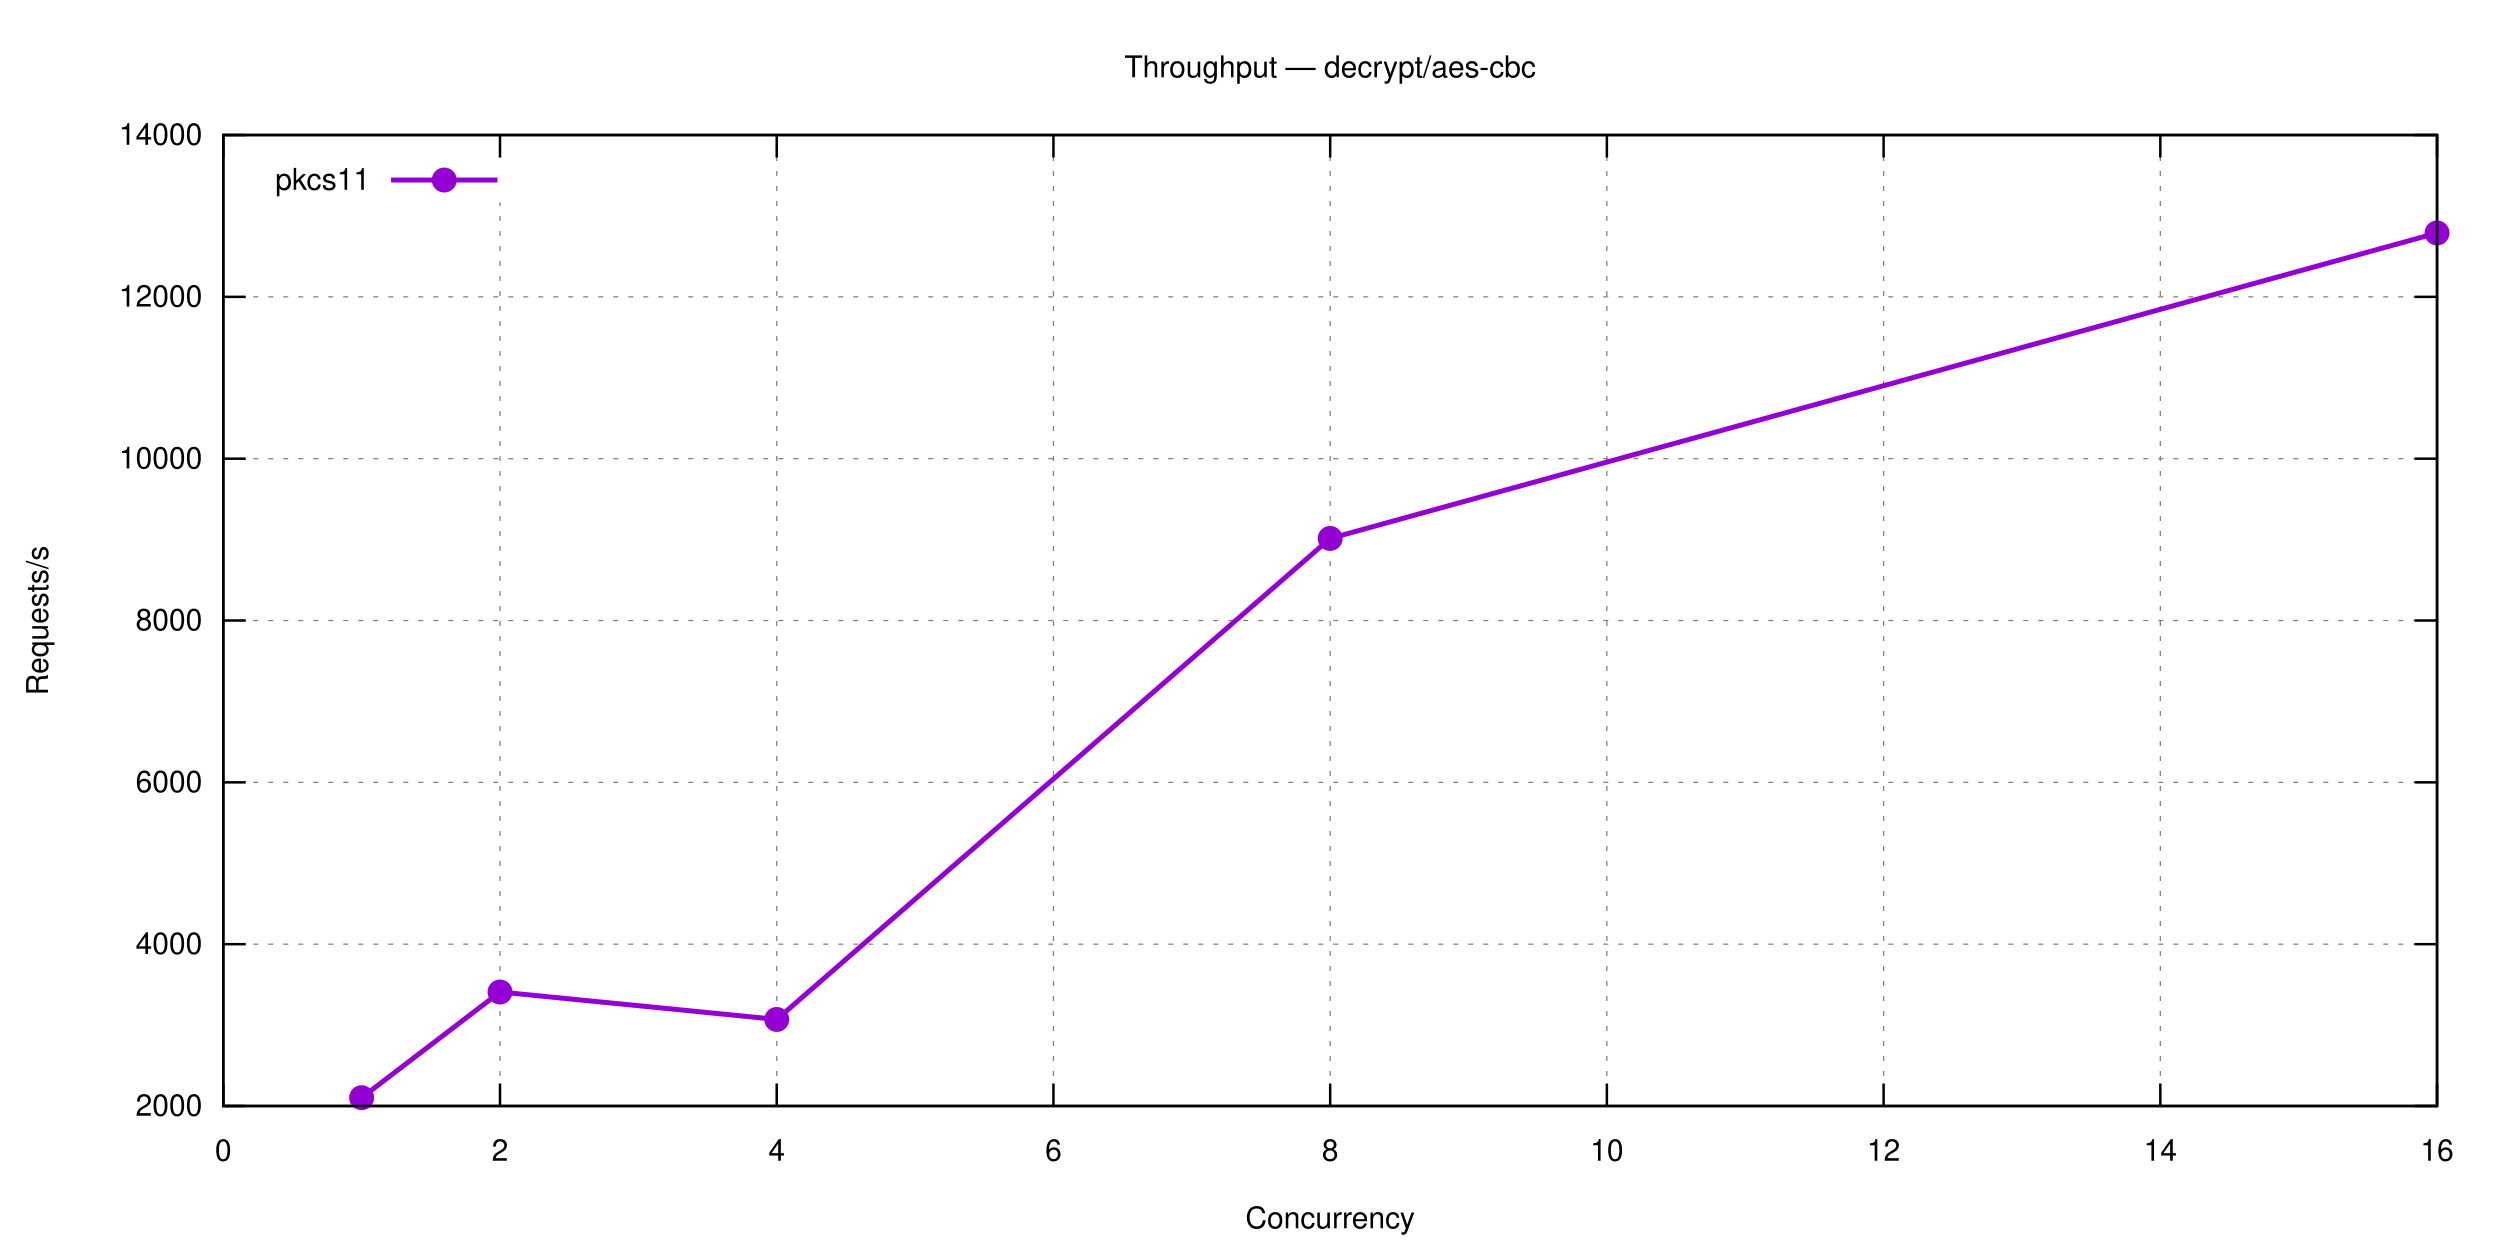
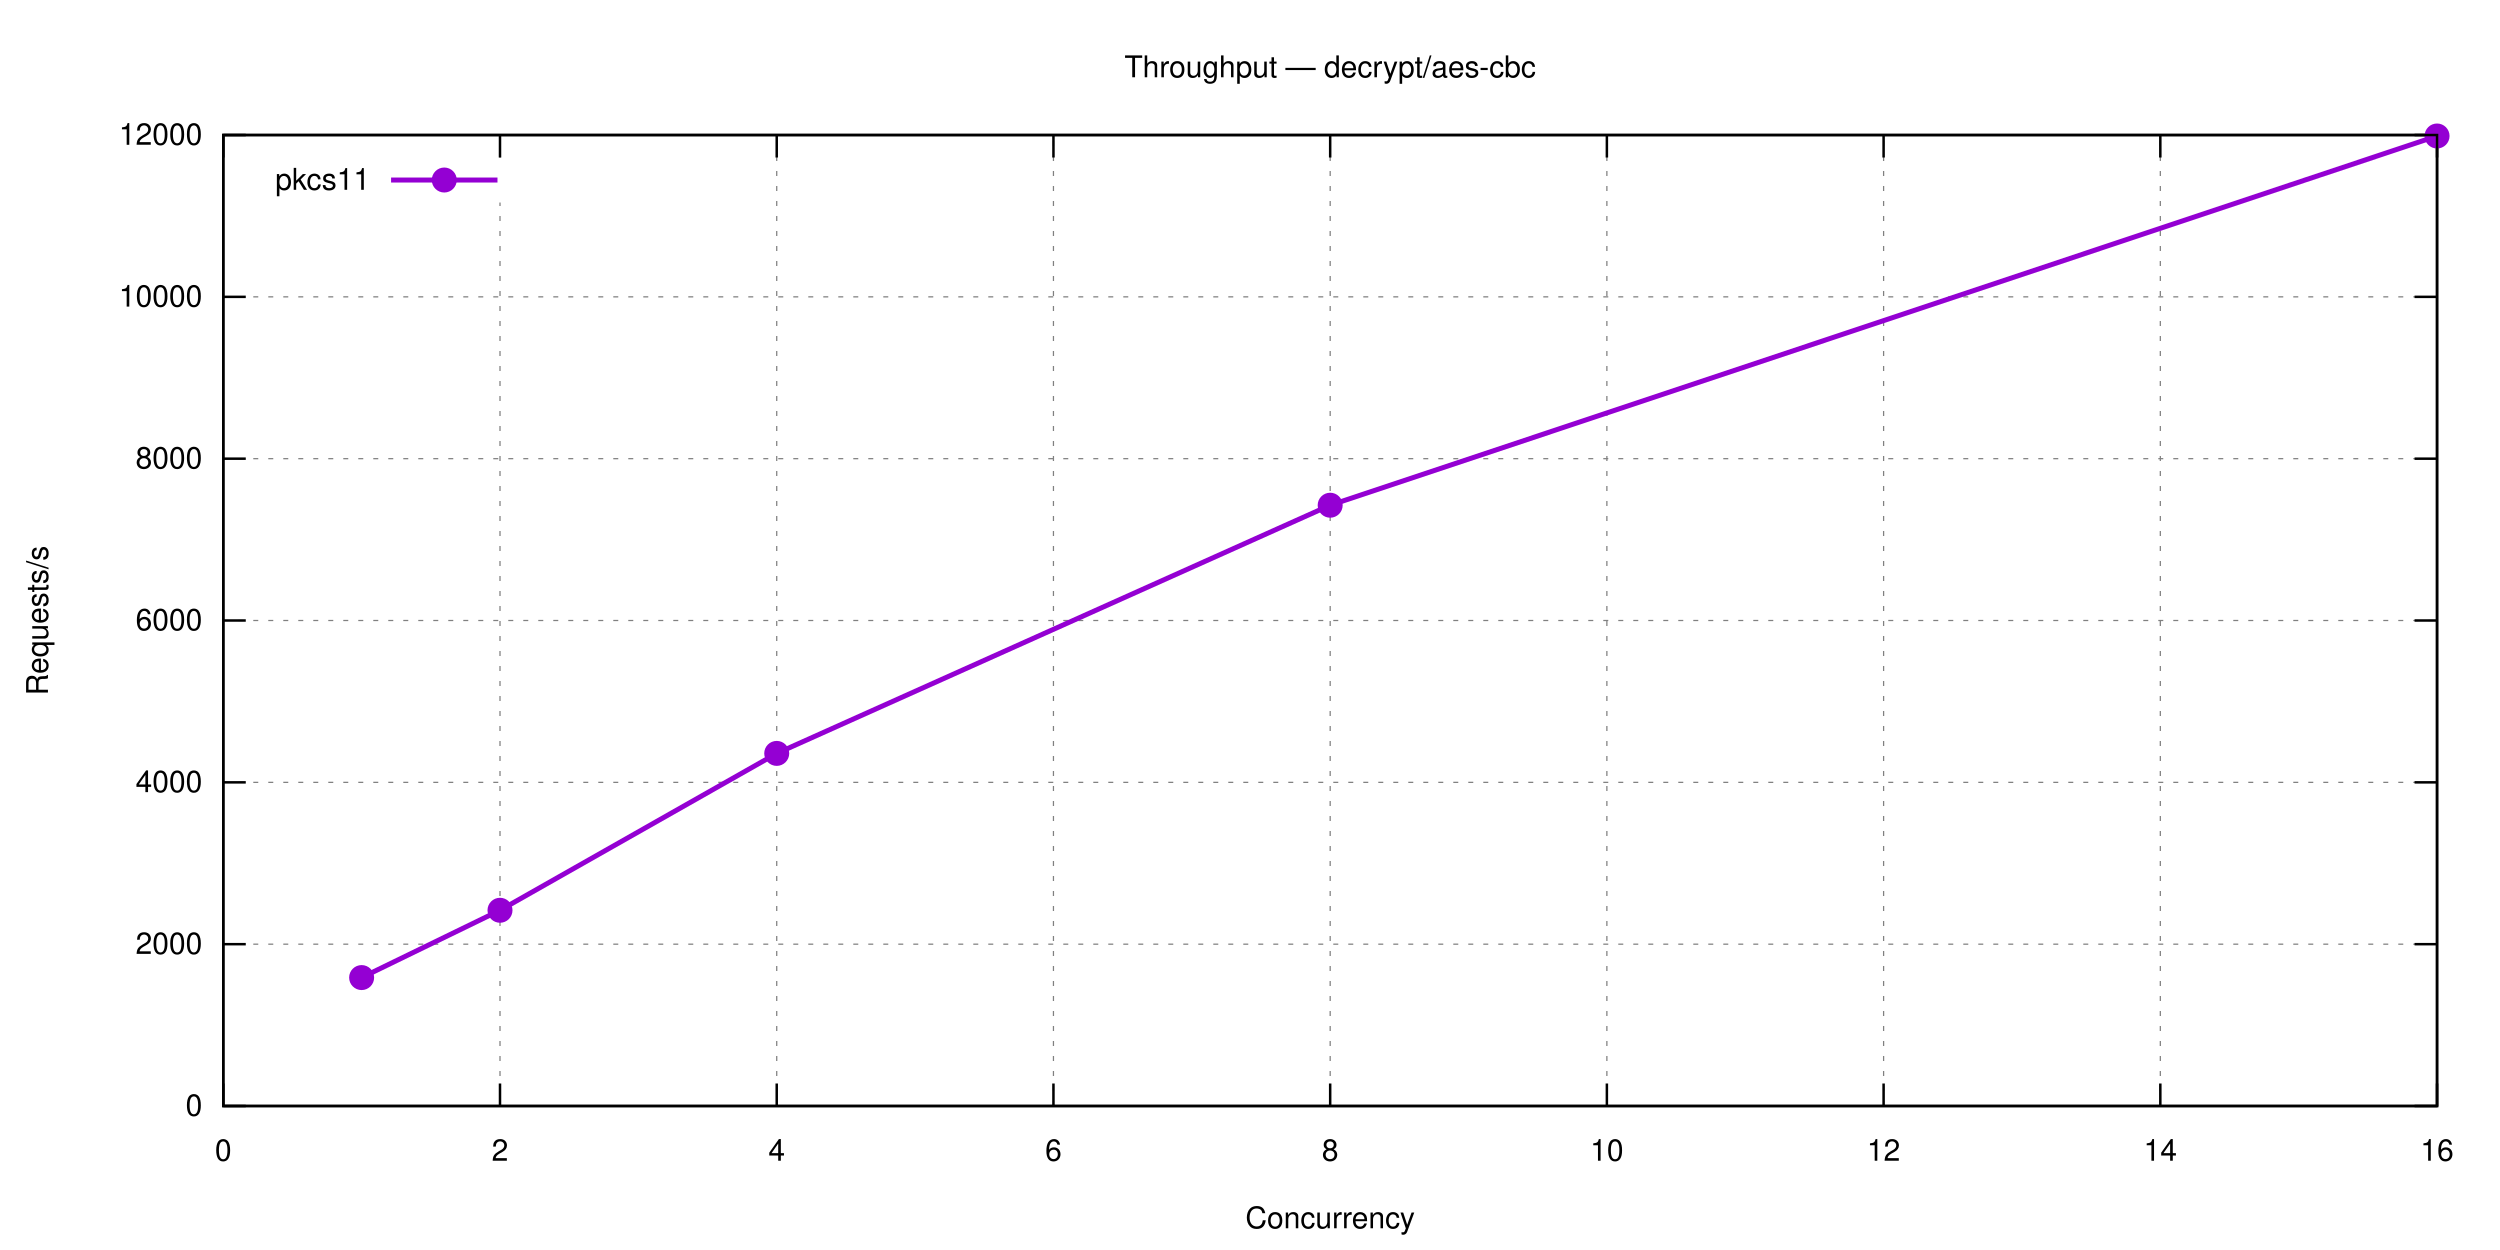
<svg xmlns="http://www.w3.org/2000/svg" xmlns:xlink="http://www.w3.org/1999/xlink" width="1000" height="500" viewBox="0 0 1000 500">
  <g id="gnuplot_canvas">
    <rect x="0" y="0" width="1000" height="500" fill="none" />
    <defs>
      <circle id="gpDot" r="0.5" stroke-width="0.5" stroke="currentColor" />
      <path id="gpPt0" stroke-width="0.222" stroke="currentColor" d="M-1,0 h2 M0,-1 v2" />
      <path id="gpPt1" stroke-width="0.222" stroke="currentColor" d="M-1,-1 L1,1 M1,-1 L-1,1" />
      <path id="gpPt2" stroke-width="0.222" stroke="currentColor" d="M-1,0 L1,0 M0,-1 L0,1 M-1,-1 L1,1 M-1,1 L1,-1" />
      <rect id="gpPt3" stroke-width="0.222" stroke="currentColor" x="-1" y="-1" width="2" height="2" />
      <rect id="gpPt4" stroke-width="0.222" stroke="currentColor" fill="currentColor" x="-1" y="-1" width="2" height="2" />
      <circle id="gpPt5" stroke-width="0.222" stroke="currentColor" cx="0" cy="0" r="1" />
      <use xlink:href="#gpPt5" id="gpPt6" fill="currentColor" stroke="none" />
      <path id="gpPt7" stroke-width="0.222" stroke="currentColor" d="M0,-1.33 L-1.33,0.67 L1.33,0.67 z" />
      <use xlink:href="#gpPt7" id="gpPt8" fill="currentColor" stroke="none" />
      <use xlink:href="#gpPt7" id="gpPt9" stroke="currentColor" transform="rotate(180)" />
      <use xlink:href="#gpPt9" id="gpPt10" fill="currentColor" stroke="none" />
      <use xlink:href="#gpPt3" id="gpPt11" stroke="currentColor" transform="rotate(45)" />
      <use xlink:href="#gpPt11" id="gpPt12" fill="currentColor" stroke="none" />
      <path id="gpPt13" stroke-width="0.222" stroke="currentColor" d="M0,1.330 L1.265,0.411 L0.782,-1.067 L-0.782,-1.076 L-1.265,0.411 z" />
      <use xlink:href="#gpPt13" id="gpPt14" fill="currentColor" stroke="none" />
      <filter id="textbox" filterUnits="objectBoundingBox" x="0" y="0" height="1" width="1">
        <feFlood flood-color="white" flood-opacity="1" result="bgnd" />
        <feComposite in="SourceGraphic" in2="bgnd" operator="atop" />
      </filter>
      <filter id="greybox" filterUnits="objectBoundingBox" x="0" y="0" height="1" width="1">
        <feFlood flood-color="lightgrey" flood-opacity="1" result="grey" />
        <feComposite in="SourceGraphic" in2="grey" operator="atop" />
      </filter>
    </defs>
    <g fill="none" color="white" stroke="currentColor" stroke-width="1.00" stroke-linecap="butt" stroke-linejoin="miter">
</g>
    <g fill="none" color="black" stroke="currentColor" stroke-width="1.00" stroke-linecap="butt" stroke-linejoin="miter">
</g>
    <g fill="none" color="black" stroke="black" stroke-width="0.50" stroke-linecap="butt" stroke-linejoin="miter">
</g>
    <g fill="none" color="gray" stroke="currentColor" stroke-width="0.50" stroke-linecap="butt" stroke-linejoin="miter">
      <path stroke="gray" stroke-dasharray="2,4" class="gridline" d="M89.31,442.40 L974.82,442.40  " />
    </g>
    <g fill="none" color="gray" stroke="gray" stroke-width="1.00" stroke-linecap="butt" stroke-linejoin="miter">
</g>
    <g fill="none" color="black" stroke="currentColor" stroke-width="1.00" stroke-linecap="butt" stroke-linejoin="miter">
      <path stroke="black" d="M89.31,442.40 L98.31,442.40 M974.82,442.40 L965.82,442.40  " />
      <g transform="translate(80.92,446.30)" stroke="none" fill="black" font-family="Helvetica" font-size="12.00" text-anchor="end">
        <text>
-           <tspan font-family="Helvetica"> 2000</tspan>
+           <tspan font-family="Helvetica"> 0</tspan>
        </text>
      </g>
    </g>
    <g fill="none" color="black" stroke="currentColor" stroke-width="1.00" stroke-linecap="butt" stroke-linejoin="miter">
</g>
    <g fill="none" color="black" stroke="black" stroke-width="0.50" stroke-linecap="butt" stroke-linejoin="miter">
</g>
    <g fill="none" color="gray" stroke="currentColor" stroke-width="0.50" stroke-linecap="butt" stroke-linejoin="miter">
      <path stroke="gray" stroke-dasharray="2,4" class="gridline" d="M89.31,377.67 L974.82,377.67  " />
    </g>
    <g fill="none" color="gray" stroke="gray" stroke-width="1.00" stroke-linecap="butt" stroke-linejoin="miter">
</g>
    <g fill="none" color="black" stroke="currentColor" stroke-width="1.00" stroke-linecap="butt" stroke-linejoin="miter">
      <path stroke="black" d="M89.31,377.67 L98.31,377.67 M974.82,377.67 L965.82,377.67  " />
      <g transform="translate(80.92,381.57)" stroke="none" fill="black" font-family="Helvetica" font-size="12.00" text-anchor="end">
        <text>
-           <tspan font-family="Helvetica"> 4000</tspan>
+           <tspan font-family="Helvetica"> 2000</tspan>
        </text>
      </g>
    </g>
    <g fill="none" color="black" stroke="currentColor" stroke-width="1.00" stroke-linecap="butt" stroke-linejoin="miter">
</g>
    <g fill="none" color="black" stroke="black" stroke-width="0.50" stroke-linecap="butt" stroke-linejoin="miter">
</g>
    <g fill="none" color="gray" stroke="currentColor" stroke-width="0.50" stroke-linecap="butt" stroke-linejoin="miter">
      <path stroke="gray" stroke-dasharray="2,4" class="gridline" d="M89.31,312.94 L974.82,312.94  " />
    </g>
    <g fill="none" color="gray" stroke="gray" stroke-width="1.00" stroke-linecap="butt" stroke-linejoin="miter">
</g>
    <g fill="none" color="black" stroke="currentColor" stroke-width="1.00" stroke-linecap="butt" stroke-linejoin="miter">
      <path stroke="black" d="M89.31,312.94 L98.31,312.94 M974.82,312.94 L965.82,312.94  " />
      <g transform="translate(80.92,316.84)" stroke="none" fill="black" font-family="Helvetica" font-size="12.00" text-anchor="end">
        <text>
-           <tspan font-family="Helvetica"> 6000</tspan>
+           <tspan font-family="Helvetica"> 4000</tspan>
        </text>
      </g>
    </g>
    <g fill="none" color="black" stroke="currentColor" stroke-width="1.00" stroke-linecap="butt" stroke-linejoin="miter">
</g>
    <g fill="none" color="black" stroke="black" stroke-width="0.50" stroke-linecap="butt" stroke-linejoin="miter">
</g>
    <g fill="none" color="gray" stroke="currentColor" stroke-width="0.50" stroke-linecap="butt" stroke-linejoin="miter">
      <path stroke="gray" stroke-dasharray="2,4" class="gridline" d="M89.31,248.20 L974.82,248.20  " />
    </g>
    <g fill="none" color="gray" stroke="gray" stroke-width="1.00" stroke-linecap="butt" stroke-linejoin="miter">
</g>
    <g fill="none" color="black" stroke="currentColor" stroke-width="1.00" stroke-linecap="butt" stroke-linejoin="miter">
      <path stroke="black" d="M89.31,248.20 L98.31,248.20 M974.82,248.20 L965.82,248.20  " />
      <g transform="translate(80.92,252.10)" stroke="none" fill="black" font-family="Helvetica" font-size="12.00" text-anchor="end">
        <text>
-           <tspan font-family="Helvetica"> 8000</tspan>
+           <tspan font-family="Helvetica"> 6000</tspan>
        </text>
      </g>
    </g>
    <g fill="none" color="black" stroke="currentColor" stroke-width="1.00" stroke-linecap="butt" stroke-linejoin="miter">
</g>
    <g fill="none" color="black" stroke="black" stroke-width="0.50" stroke-linecap="butt" stroke-linejoin="miter">
</g>
    <g fill="none" color="gray" stroke="currentColor" stroke-width="0.50" stroke-linecap="butt" stroke-linejoin="miter">
      <path stroke="gray" stroke-dasharray="2,4" class="gridline" d="M89.31,183.47 L974.82,183.47  " />
    </g>
    <g fill="none" color="gray" stroke="gray" stroke-width="1.00" stroke-linecap="butt" stroke-linejoin="miter">
</g>
    <g fill="none" color="black" stroke="currentColor" stroke-width="1.00" stroke-linecap="butt" stroke-linejoin="miter">
      <path stroke="black" d="M89.31,183.47 L98.31,183.47 M974.82,183.47 L965.82,183.47  " />
      <g transform="translate(80.92,187.37)" stroke="none" fill="black" font-family="Helvetica" font-size="12.00" text-anchor="end">
        <text>
-           <tspan font-family="Helvetica"> 10000</tspan>
+           <tspan font-family="Helvetica"> 8000</tspan>
        </text>
      </g>
    </g>
    <g fill="none" color="black" stroke="currentColor" stroke-width="1.00" stroke-linecap="butt" stroke-linejoin="miter">
</g>
    <g fill="none" color="black" stroke="black" stroke-width="0.50" stroke-linecap="butt" stroke-linejoin="miter">
</g>
    <g fill="none" color="gray" stroke="currentColor" stroke-width="0.50" stroke-linecap="butt" stroke-linejoin="miter">
      <path stroke="gray" stroke-dasharray="2,4" class="gridline" d="M89.31,118.74 L974.82,118.74  " />
    </g>
    <g fill="none" color="gray" stroke="gray" stroke-width="1.00" stroke-linecap="butt" stroke-linejoin="miter">
</g>
    <g fill="none" color="black" stroke="currentColor" stroke-width="1.00" stroke-linecap="butt" stroke-linejoin="miter">
      <path stroke="black" d="M89.31,118.74 L98.31,118.74 M974.82,118.74 L965.82,118.74  " />
      <g transform="translate(80.92,122.64)" stroke="none" fill="black" font-family="Helvetica" font-size="12.00" text-anchor="end">
        <text>
-           <tspan font-family="Helvetica"> 12000</tspan>
+           <tspan font-family="Helvetica"> 10000</tspan>
        </text>
      </g>
    </g>
    <g fill="none" color="black" stroke="currentColor" stroke-width="1.00" stroke-linecap="butt" stroke-linejoin="miter">
</g>
    <g fill="none" color="black" stroke="black" stroke-width="0.50" stroke-linecap="butt" stroke-linejoin="miter">
</g>
    <g fill="none" color="gray" stroke="currentColor" stroke-width="0.50" stroke-linecap="butt" stroke-linejoin="miter">
      <path stroke="gray" stroke-dasharray="2,4" class="gridline" d="M89.31,54.01 L974.82,54.01  " />
    </g>
    <g fill="none" color="gray" stroke="gray" stroke-width="1.00" stroke-linecap="butt" stroke-linejoin="miter">
</g>
    <g fill="none" color="black" stroke="currentColor" stroke-width="1.00" stroke-linecap="butt" stroke-linejoin="miter">
      <path stroke="black" d="M89.31,54.01 L98.31,54.01 M974.82,54.01 L965.82,54.01  " />
      <g transform="translate(80.92,57.91)" stroke="none" fill="black" font-family="Helvetica" font-size="12.00" text-anchor="end">
        <text>
-           <tspan font-family="Helvetica"> 14000</tspan>
+           <tspan font-family="Helvetica"> 12000</tspan>
        </text>
      </g>
    </g>
    <g fill="none" color="black" stroke="currentColor" stroke-width="1.00" stroke-linecap="butt" stroke-linejoin="miter">
</g>
    <g fill="none" color="black" stroke="black" stroke-width="0.50" stroke-linecap="butt" stroke-linejoin="miter">
</g>
    <g fill="none" color="gray" stroke="currentColor" stroke-width="0.50" stroke-linecap="butt" stroke-linejoin="miter">
      <path stroke="gray" stroke-dasharray="2,4" class="gridline" d="M89.31,442.40 L89.31,54.01  " />
    </g>
    <g fill="none" color="gray" stroke="gray" stroke-width="1.00" stroke-linecap="butt" stroke-linejoin="miter">
</g>
    <g fill="none" color="black" stroke="currentColor" stroke-width="1.00" stroke-linecap="butt" stroke-linejoin="miter">
      <path stroke="black" d="M89.31,442.40 L89.31,433.40 M89.31,54.01 L89.31,63.01  " />
      <g transform="translate(89.31,464.30)" stroke="none" fill="black" font-family="Helvetica" font-size="12.00" text-anchor="middle">
        <text>
          <tspan font-family="Helvetica"> 0</tspan>
        </text>
      </g>
    </g>
    <g fill="none" color="black" stroke="currentColor" stroke-width="1.00" stroke-linecap="butt" stroke-linejoin="miter">
</g>
    <g fill="none" color="black" stroke="black" stroke-width="0.50" stroke-linecap="butt" stroke-linejoin="miter">
</g>
    <g fill="none" color="gray" stroke="currentColor" stroke-width="0.50" stroke-linecap="butt" stroke-linejoin="miter">
      <path stroke="gray" stroke-dasharray="2,4" class="gridline" d="M200.00,442.40 L200.00,81.01 M200.00,63.01 L200.00,54.01  " />
    </g>
    <g fill="none" color="gray" stroke="gray" stroke-width="1.00" stroke-linecap="butt" stroke-linejoin="miter">
</g>
    <g fill="none" color="black" stroke="currentColor" stroke-width="1.00" stroke-linecap="butt" stroke-linejoin="miter">
      <path stroke="black" d="M200.00,442.40 L200.00,433.40 M200.00,54.01 L200.00,63.01  " />
      <g transform="translate(200.00,464.30)" stroke="none" fill="black" font-family="Helvetica" font-size="12.00" text-anchor="middle">
        <text>
          <tspan font-family="Helvetica"> 2</tspan>
        </text>
      </g>
    </g>
    <g fill="none" color="black" stroke="currentColor" stroke-width="1.00" stroke-linecap="butt" stroke-linejoin="miter">
</g>
    <g fill="none" color="black" stroke="black" stroke-width="0.50" stroke-linecap="butt" stroke-linejoin="miter">
</g>
    <g fill="none" color="gray" stroke="currentColor" stroke-width="0.50" stroke-linecap="butt" stroke-linejoin="miter">
      <path stroke="gray" stroke-dasharray="2,4" class="gridline" d="M310.69,442.40 L310.69,54.01  " />
    </g>
    <g fill="none" color="gray" stroke="gray" stroke-width="1.00" stroke-linecap="butt" stroke-linejoin="miter">
</g>
    <g fill="none" color="black" stroke="currentColor" stroke-width="1.00" stroke-linecap="butt" stroke-linejoin="miter">
      <path stroke="black" d="M310.69,442.40 L310.69,433.40 M310.69,54.01 L310.69,63.01  " />
      <g transform="translate(310.69,464.30)" stroke="none" fill="black" font-family="Helvetica" font-size="12.00" text-anchor="middle">
        <text>
          <tspan font-family="Helvetica"> 4</tspan>
        </text>
      </g>
    </g>
    <g fill="none" color="black" stroke="currentColor" stroke-width="1.00" stroke-linecap="butt" stroke-linejoin="miter">
</g>
    <g fill="none" color="black" stroke="black" stroke-width="0.50" stroke-linecap="butt" stroke-linejoin="miter">
</g>
    <g fill="none" color="gray" stroke="currentColor" stroke-width="0.50" stroke-linecap="butt" stroke-linejoin="miter">
      <path stroke="gray" stroke-dasharray="2,4" class="gridline" d="M421.38,442.40 L421.38,54.01  " />
    </g>
    <g fill="none" color="gray" stroke="gray" stroke-width="1.00" stroke-linecap="butt" stroke-linejoin="miter">
</g>
    <g fill="none" color="black" stroke="currentColor" stroke-width="1.00" stroke-linecap="butt" stroke-linejoin="miter">
      <path stroke="black" d="M421.38,442.40 L421.38,433.40 M421.38,54.01 L421.38,63.01  " />
      <g transform="translate(421.38,464.30)" stroke="none" fill="black" font-family="Helvetica" font-size="12.00" text-anchor="middle">
        <text>
          <tspan font-family="Helvetica"> 6</tspan>
        </text>
      </g>
    </g>
    <g fill="none" color="black" stroke="currentColor" stroke-width="1.00" stroke-linecap="butt" stroke-linejoin="miter">
</g>
    <g fill="none" color="black" stroke="black" stroke-width="0.50" stroke-linecap="butt" stroke-linejoin="miter">
</g>
    <g fill="none" color="gray" stroke="currentColor" stroke-width="0.50" stroke-linecap="butt" stroke-linejoin="miter">
      <path stroke="gray" stroke-dasharray="2,4" class="gridline" d="M532.07,442.40 L532.07,54.01  " />
    </g>
    <g fill="none" color="gray" stroke="gray" stroke-width="1.00" stroke-linecap="butt" stroke-linejoin="miter">
</g>
    <g fill="none" color="black" stroke="currentColor" stroke-width="1.00" stroke-linecap="butt" stroke-linejoin="miter">
      <path stroke="black" d="M532.07,442.40 L532.07,433.40 M532.07,54.01 L532.07,63.01  " />
      <g transform="translate(532.07,464.30)" stroke="none" fill="black" font-family="Helvetica" font-size="12.00" text-anchor="middle">
        <text>
          <tspan font-family="Helvetica"> 8</tspan>
        </text>
      </g>
    </g>
    <g fill="none" color="black" stroke="currentColor" stroke-width="1.00" stroke-linecap="butt" stroke-linejoin="miter">
</g>
    <g fill="none" color="black" stroke="black" stroke-width="0.50" stroke-linecap="butt" stroke-linejoin="miter">
</g>
    <g fill="none" color="gray" stroke="currentColor" stroke-width="0.50" stroke-linecap="butt" stroke-linejoin="miter">
      <path stroke="gray" stroke-dasharray="2,4" class="gridline" d="M642.75,442.40 L642.75,54.01  " />
    </g>
    <g fill="none" color="gray" stroke="gray" stroke-width="1.00" stroke-linecap="butt" stroke-linejoin="miter">
</g>
    <g fill="none" color="black" stroke="currentColor" stroke-width="1.00" stroke-linecap="butt" stroke-linejoin="miter">
      <path stroke="black" d="M642.75,442.40 L642.75,433.40 M642.75,54.01 L642.75,63.01  " />
      <g transform="translate(642.75,464.30)" stroke="none" fill="black" font-family="Helvetica" font-size="12.00" text-anchor="middle">
        <text>
          <tspan font-family="Helvetica"> 10</tspan>
        </text>
      </g>
    </g>
    <g fill="none" color="black" stroke="currentColor" stroke-width="1.00" stroke-linecap="butt" stroke-linejoin="miter">
</g>
    <g fill="none" color="black" stroke="black" stroke-width="0.50" stroke-linecap="butt" stroke-linejoin="miter">
</g>
    <g fill="none" color="gray" stroke="currentColor" stroke-width="0.50" stroke-linecap="butt" stroke-linejoin="miter">
      <path stroke="gray" stroke-dasharray="2,4" class="gridline" d="M753.44,442.40 L753.44,54.01  " />
    </g>
    <g fill="none" color="gray" stroke="gray" stroke-width="1.00" stroke-linecap="butt" stroke-linejoin="miter">
</g>
    <g fill="none" color="black" stroke="currentColor" stroke-width="1.00" stroke-linecap="butt" stroke-linejoin="miter">
      <path stroke="black" d="M753.44,442.40 L753.44,433.40 M753.44,54.01 L753.44,63.01  " />
      <g transform="translate(753.44,464.30)" stroke="none" fill="black" font-family="Helvetica" font-size="12.00" text-anchor="middle">
        <text>
          <tspan font-family="Helvetica"> 12</tspan>
        </text>
      </g>
    </g>
    <g fill="none" color="black" stroke="currentColor" stroke-width="1.00" stroke-linecap="butt" stroke-linejoin="miter">
</g>
    <g fill="none" color="black" stroke="black" stroke-width="0.50" stroke-linecap="butt" stroke-linejoin="miter">
</g>
    <g fill="none" color="gray" stroke="currentColor" stroke-width="0.50" stroke-linecap="butt" stroke-linejoin="miter">
      <path stroke="gray" stroke-dasharray="2,4" class="gridline" d="M864.13,442.40 L864.13,54.01  " />
    </g>
    <g fill="none" color="gray" stroke="gray" stroke-width="1.00" stroke-linecap="butt" stroke-linejoin="miter">
</g>
    <g fill="none" color="black" stroke="currentColor" stroke-width="1.00" stroke-linecap="butt" stroke-linejoin="miter">
      <path stroke="black" d="M864.13,442.40 L864.13,433.40 M864.13,54.01 L864.13,63.01  " />
      <g transform="translate(864.13,464.30)" stroke="none" fill="black" font-family="Helvetica" font-size="12.00" text-anchor="middle">
        <text>
          <tspan font-family="Helvetica"> 14</tspan>
        </text>
      </g>
    </g>
    <g fill="none" color="black" stroke="currentColor" stroke-width="1.00" stroke-linecap="butt" stroke-linejoin="miter">
</g>
    <g fill="none" color="black" stroke="black" stroke-width="0.50" stroke-linecap="butt" stroke-linejoin="miter">
</g>
    <g fill="none" color="gray" stroke="currentColor" stroke-width="0.50" stroke-linecap="butt" stroke-linejoin="miter">
      <path stroke="gray" stroke-dasharray="2,4" class="gridline" d="M974.82,442.40 L974.82,54.01  " />
    </g>
    <g fill="none" color="gray" stroke="gray" stroke-width="1.00" stroke-linecap="butt" stroke-linejoin="miter">
</g>
    <g fill="none" color="black" stroke="currentColor" stroke-width="1.00" stroke-linecap="butt" stroke-linejoin="miter">
      <path stroke="black" d="M974.82,442.40 L974.82,433.40 M974.82,54.01 L974.82,63.01  " />
      <g transform="translate(974.82,464.30)" stroke="none" fill="black" font-family="Helvetica" font-size="12.00" text-anchor="middle">
        <text>
          <tspan font-family="Helvetica"> 16</tspan>
        </text>
      </g>
    </g>
    <g fill="none" color="black" stroke="currentColor" stroke-width="1.00" stroke-linecap="butt" stroke-linejoin="miter">
</g>
    <g fill="none" color="black" stroke="currentColor" stroke-width="1.00" stroke-linecap="butt" stroke-linejoin="miter">
      <path stroke="black" d="M89.31,54.01 L89.31,442.40 L974.82,442.40 L974.82,54.01 L89.31,54.01 Z  " />
    </g>
    <g fill="none" color="black" stroke="currentColor" stroke-width="1.00" stroke-linecap="butt" stroke-linejoin="miter">
</g>
    <g id="gnuplot_plot_1">
      <g fill="none" color="white" stroke="black" stroke-width="2.00" stroke-linecap="butt" stroke-linejoin="miter">
</g>
      <g fill="none" color="black" stroke="currentColor" stroke-width="2.00" stroke-linecap="butt" stroke-linejoin="miter">
        <g transform="translate(148.04,75.91)" stroke="none" fill="black" font-family="Helvetica" font-size="12.00" text-anchor="end">
          <text>
            <tspan font-family="Helvetica">pkcs11</tspan>
          </text>
        </g>
      </g>
      <g fill="none" color="black" stroke="currentColor" stroke-width="2.00" stroke-linecap="butt" stroke-linejoin="miter">
-         <path stroke="rgb(148,   0, 211)" d="M156.43,72.01 L198.99,72.01 M144.65,439.08 L200.00,396.81 L310.69,407.78 L532.07,215.37 L974.82,93.19  " />
-         <use xlink:href="#gpPt6" transform="translate(144.65,439.08) scale(4.50)" color="rgb(148,   0, 211)" />
-         <use xlink:href="#gpPt6" transform="translate(200.00,396.81) scale(4.50)" color="rgb(148,   0, 211)" />
-         <use xlink:href="#gpPt6" transform="translate(310.69,407.78) scale(4.50)" color="rgb(148,   0, 211)" />
-         <use xlink:href="#gpPt6" transform="translate(532.07,215.37) scale(4.50)" color="rgb(148,   0, 211)" />
-         <use xlink:href="#gpPt6" transform="translate(974.82,93.19) scale(4.50)" color="rgb(148,   0, 211)" />
+         <path stroke="rgb(148,   0, 211)" d="M156.43,72.01 L198.99,72.01 M144.65,391.03 L200.00,364.11 L310.69,301.36 L532.07,202.09 L974.82,54.40  " />
+         <use xlink:href="#gpPt6" transform="translate(144.65,391.03) scale(4.50)" color="rgb(148,   0, 211)" />
+         <use xlink:href="#gpPt6" transform="translate(200.00,364.11) scale(4.50)" color="rgb(148,   0, 211)" />
+         <use xlink:href="#gpPt6" transform="translate(310.69,301.36) scale(4.50)" color="rgb(148,   0, 211)" />
+         <use xlink:href="#gpPt6" transform="translate(532.07,202.09) scale(4.50)" color="rgb(148,   0, 211)" />
+         <use xlink:href="#gpPt6" transform="translate(974.82,54.40) scale(4.50)" color="rgb(148,   0, 211)" />
        <use xlink:href="#gpPt6" transform="translate(177.71,72.01) scale(4.50)" color="rgb(148,   0, 211)" />
      </g>
    </g>
    <g fill="none" color="black" stroke="currentColor" stroke-width="2.00" stroke-linecap="butt" stroke-linejoin="miter">
</g>
    <g fill="none" color="black" stroke="black" stroke-width="1.00" stroke-linecap="butt" stroke-linejoin="miter">
</g>
    <g fill="none" color="black" stroke="currentColor" stroke-width="1.00" stroke-linecap="butt" stroke-linejoin="miter">
      <path stroke="black" d="M89.31,54.01 L89.31,442.40 L974.82,442.40 L974.82,54.01 L89.31,54.01 Z  " />
      <g transform="translate(19.18,248.21) rotate(270.00)" stroke="none" fill="black" font-family="Helvetica" font-size="12.00" text-anchor="middle">
        <text>
          <tspan font-family="Helvetica">Requests/s</tspan>
        </text>
      </g>
    </g>
    <g fill="none" color="black" stroke="currentColor" stroke-width="1.00" stroke-linecap="butt" stroke-linejoin="miter">
      <g transform="translate(532.06,491.30)" stroke="none" fill="black" font-family="Helvetica" font-size="12.00" text-anchor="middle">
        <text>
          <tspan font-family="Helvetica">Concurrency</tspan>
        </text>
      </g>
    </g>
    <g fill="none" color="black" stroke="currentColor" stroke-width="1.00" stroke-linecap="butt" stroke-linejoin="miter">
</g>
    <g fill="none" color="black" stroke="currentColor" stroke-width="1.00" stroke-linecap="butt" stroke-linejoin="miter">
      <g transform="translate(532.06,30.91)" stroke="none" fill="black" font-family="Helvetica" font-size="12.00" text-anchor="middle">
        <text>
          <tspan font-family="Helvetica">Throughput — decrypt/aes-cbc</tspan>
        </text>
      </g>
    </g>
    <g fill="none" color="black" stroke="currentColor" stroke-width="1.00" stroke-linecap="butt" stroke-linejoin="miter">
</g>
  </g>
</svg>
